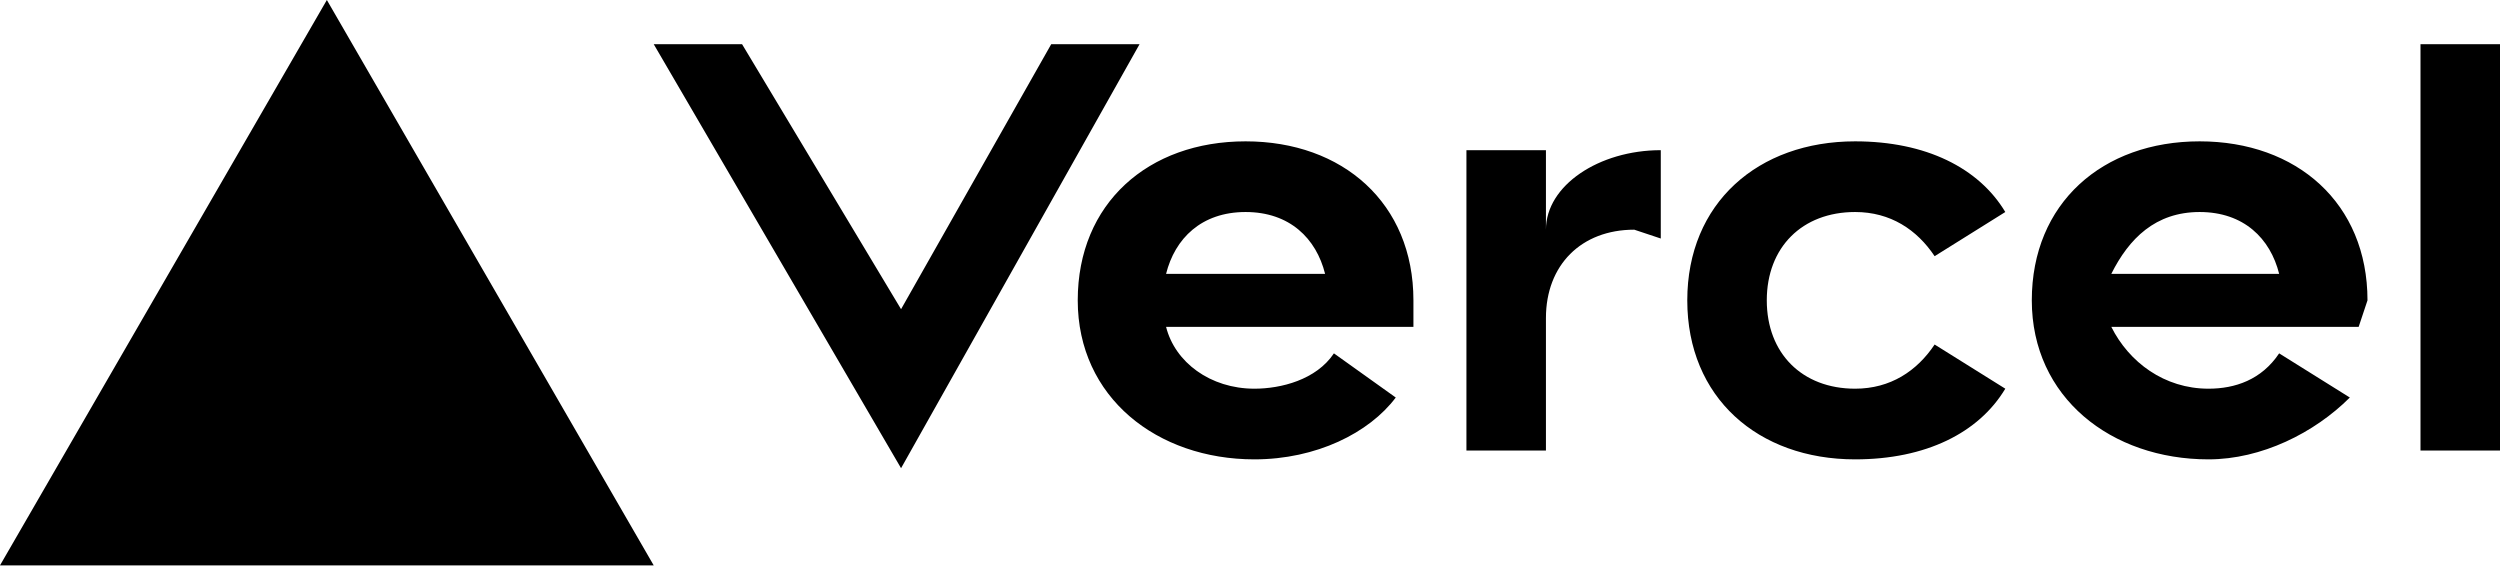
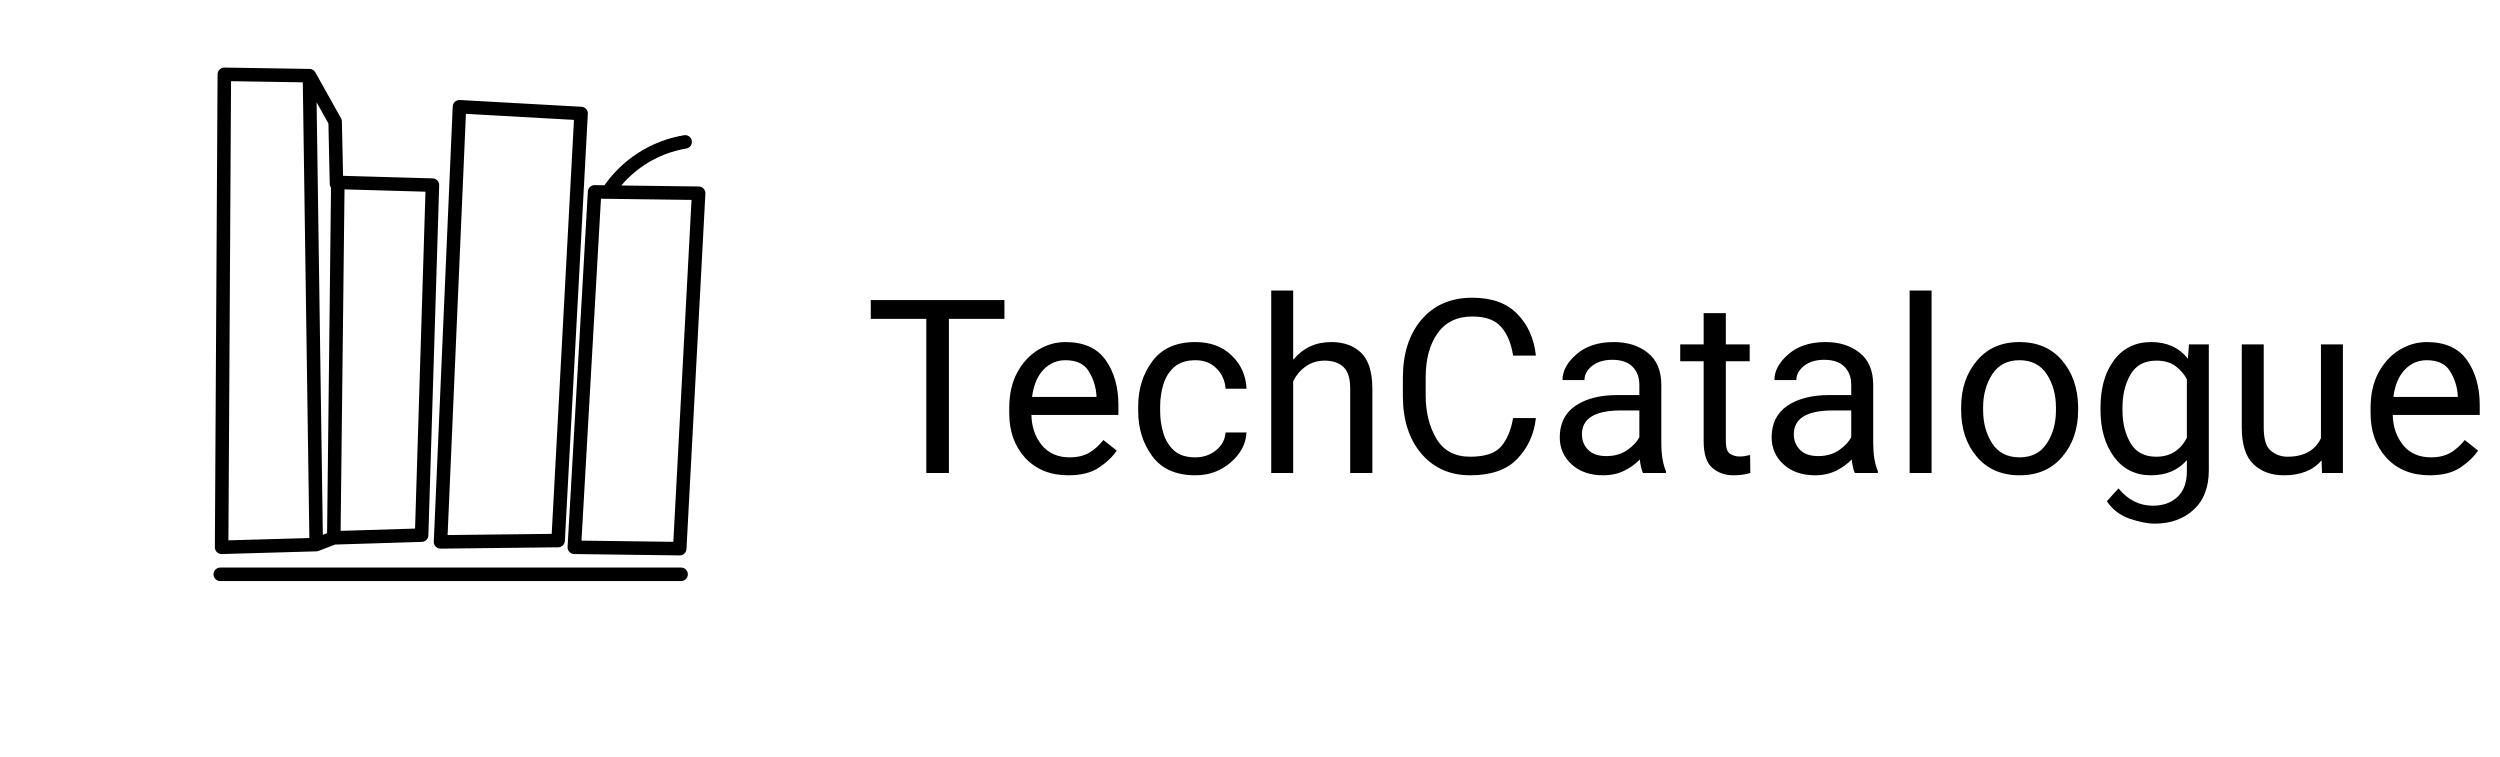
- <svg xmlns="http://www.w3.org/2000/svg" fill="none" viewBox="0 0 283 64">
-   <path fill="black" d="M141 16c-11 0-19 7-19 18s9 18 20 18c7 0 13-3 16-7l-7-5c-2 3-6 4-9 4-5 0-9-3-10-7h28v-3c0-11-8-18-19-18zm-9 15c1-4 4-7 9-7s8 3 9 7h-18zm117-15c-11 0-19 7-19 18s9 18 20 18c6 0 12-3 16-7l-8-5c-2 3-5 4-8 4-5 0-9-3-11-7h28l1-3c0-11-8-18-19-18zm-10 15c2-4 5-7 10-7s8 3 9 7h-19zm-39 3c0 6 4 10 10 10 4 0 7-2 9-5l8 5c-3 5-9 8-17 8-11 0-19-7-19-18s8-18 19-18c8 0 14 3 17 8l-8 5c-2-3-5-5-9-5-6 0-10 4-10 10zm83-29v46h-9V5h9zM37 0l37 64H0L37 0zm92 5-27 48L74 5h10l18 30 17-30h10zm59 12v10l-3-1c-6 0-10 4-10 10v15h-9V17h9v9c0-5 6-9 13-9z" />
+ <svg xmlns="http://www.w3.org/2000/svg" width="185" height="56" viewBox="0 0 165 56" fill="none">
+   <path fill="none" stroke="currentColor" stroke-linecap="round" stroke-linejoin="round" d="M6.3 42.5h34.1m-34-2l7-.2l-.5-34.7l-6.3-.1Zm8.6-27l-.3 26.3l6.5-.2l.8-25.9Zm9-5.6l-1.4 32.2l8.7-.1L33 8.4Zm10 6.3l-1.5 26.3l7.8.1l1.4-26.3Zm1 0a8.5 8.5 0 0 1 5.7-3.7M12.9 5.6L14.8 9l.1 4.6m-1.5 26.7l1.3-.5" />
+   <text transform="translate(24 23)" fill="#000" font-size="18" font-family="Roboto-Regular,Roboto">
+     <tspan x="30" y="12">TechCatalogue</tspan>
+   </text>
</svg>
